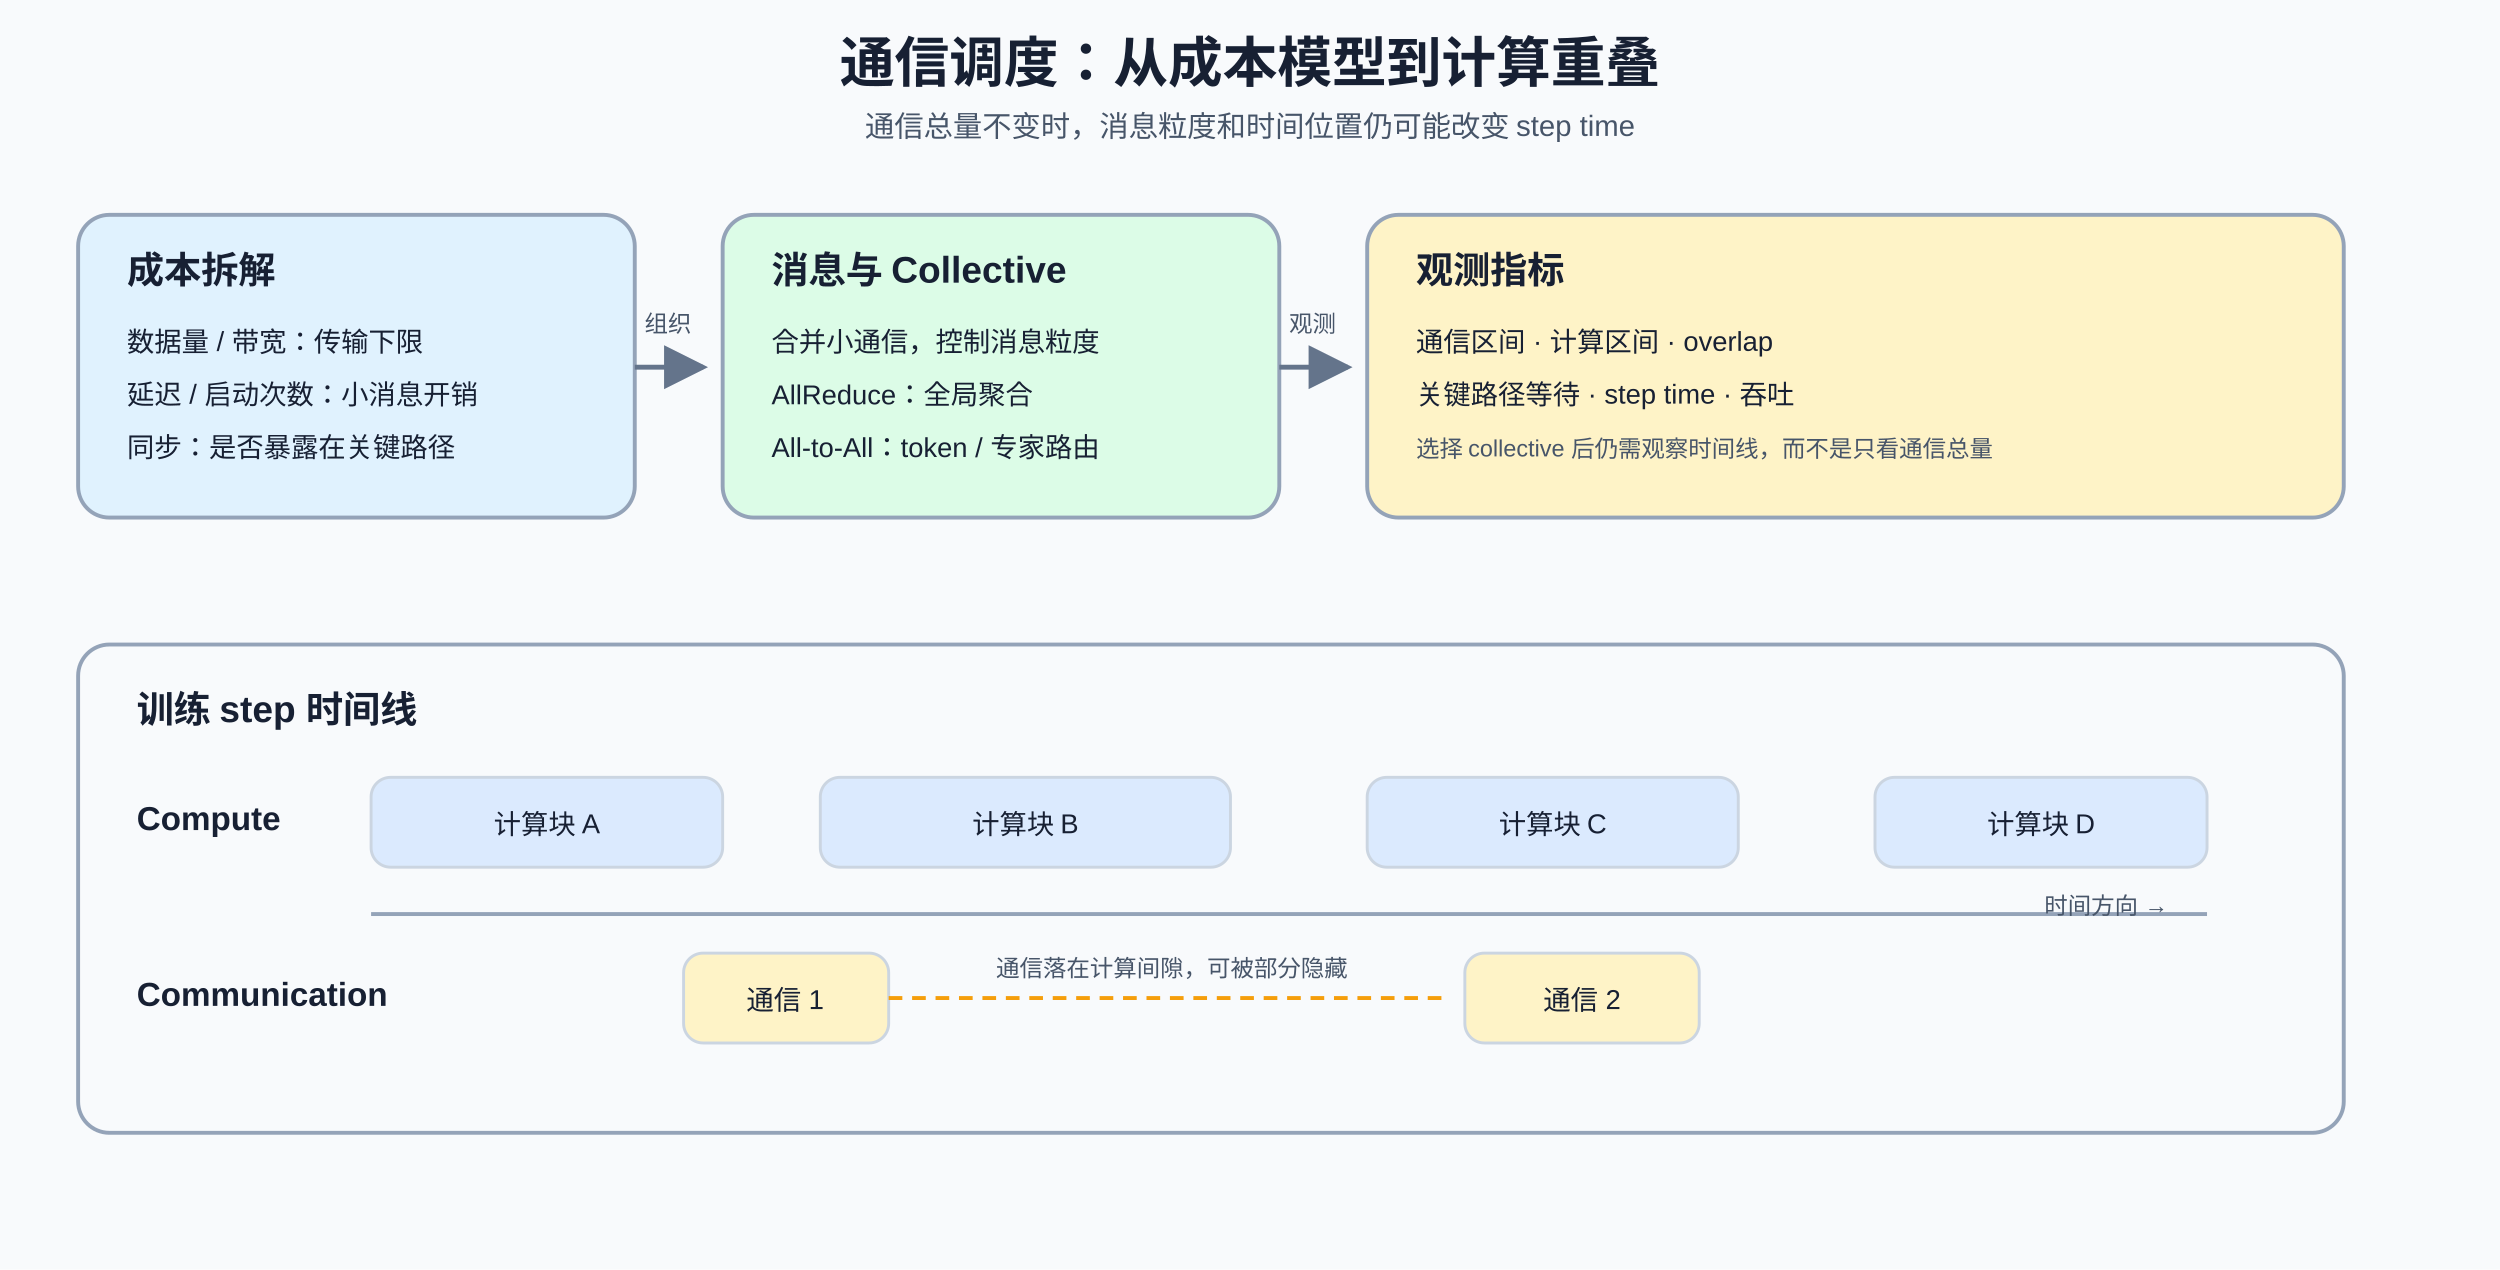
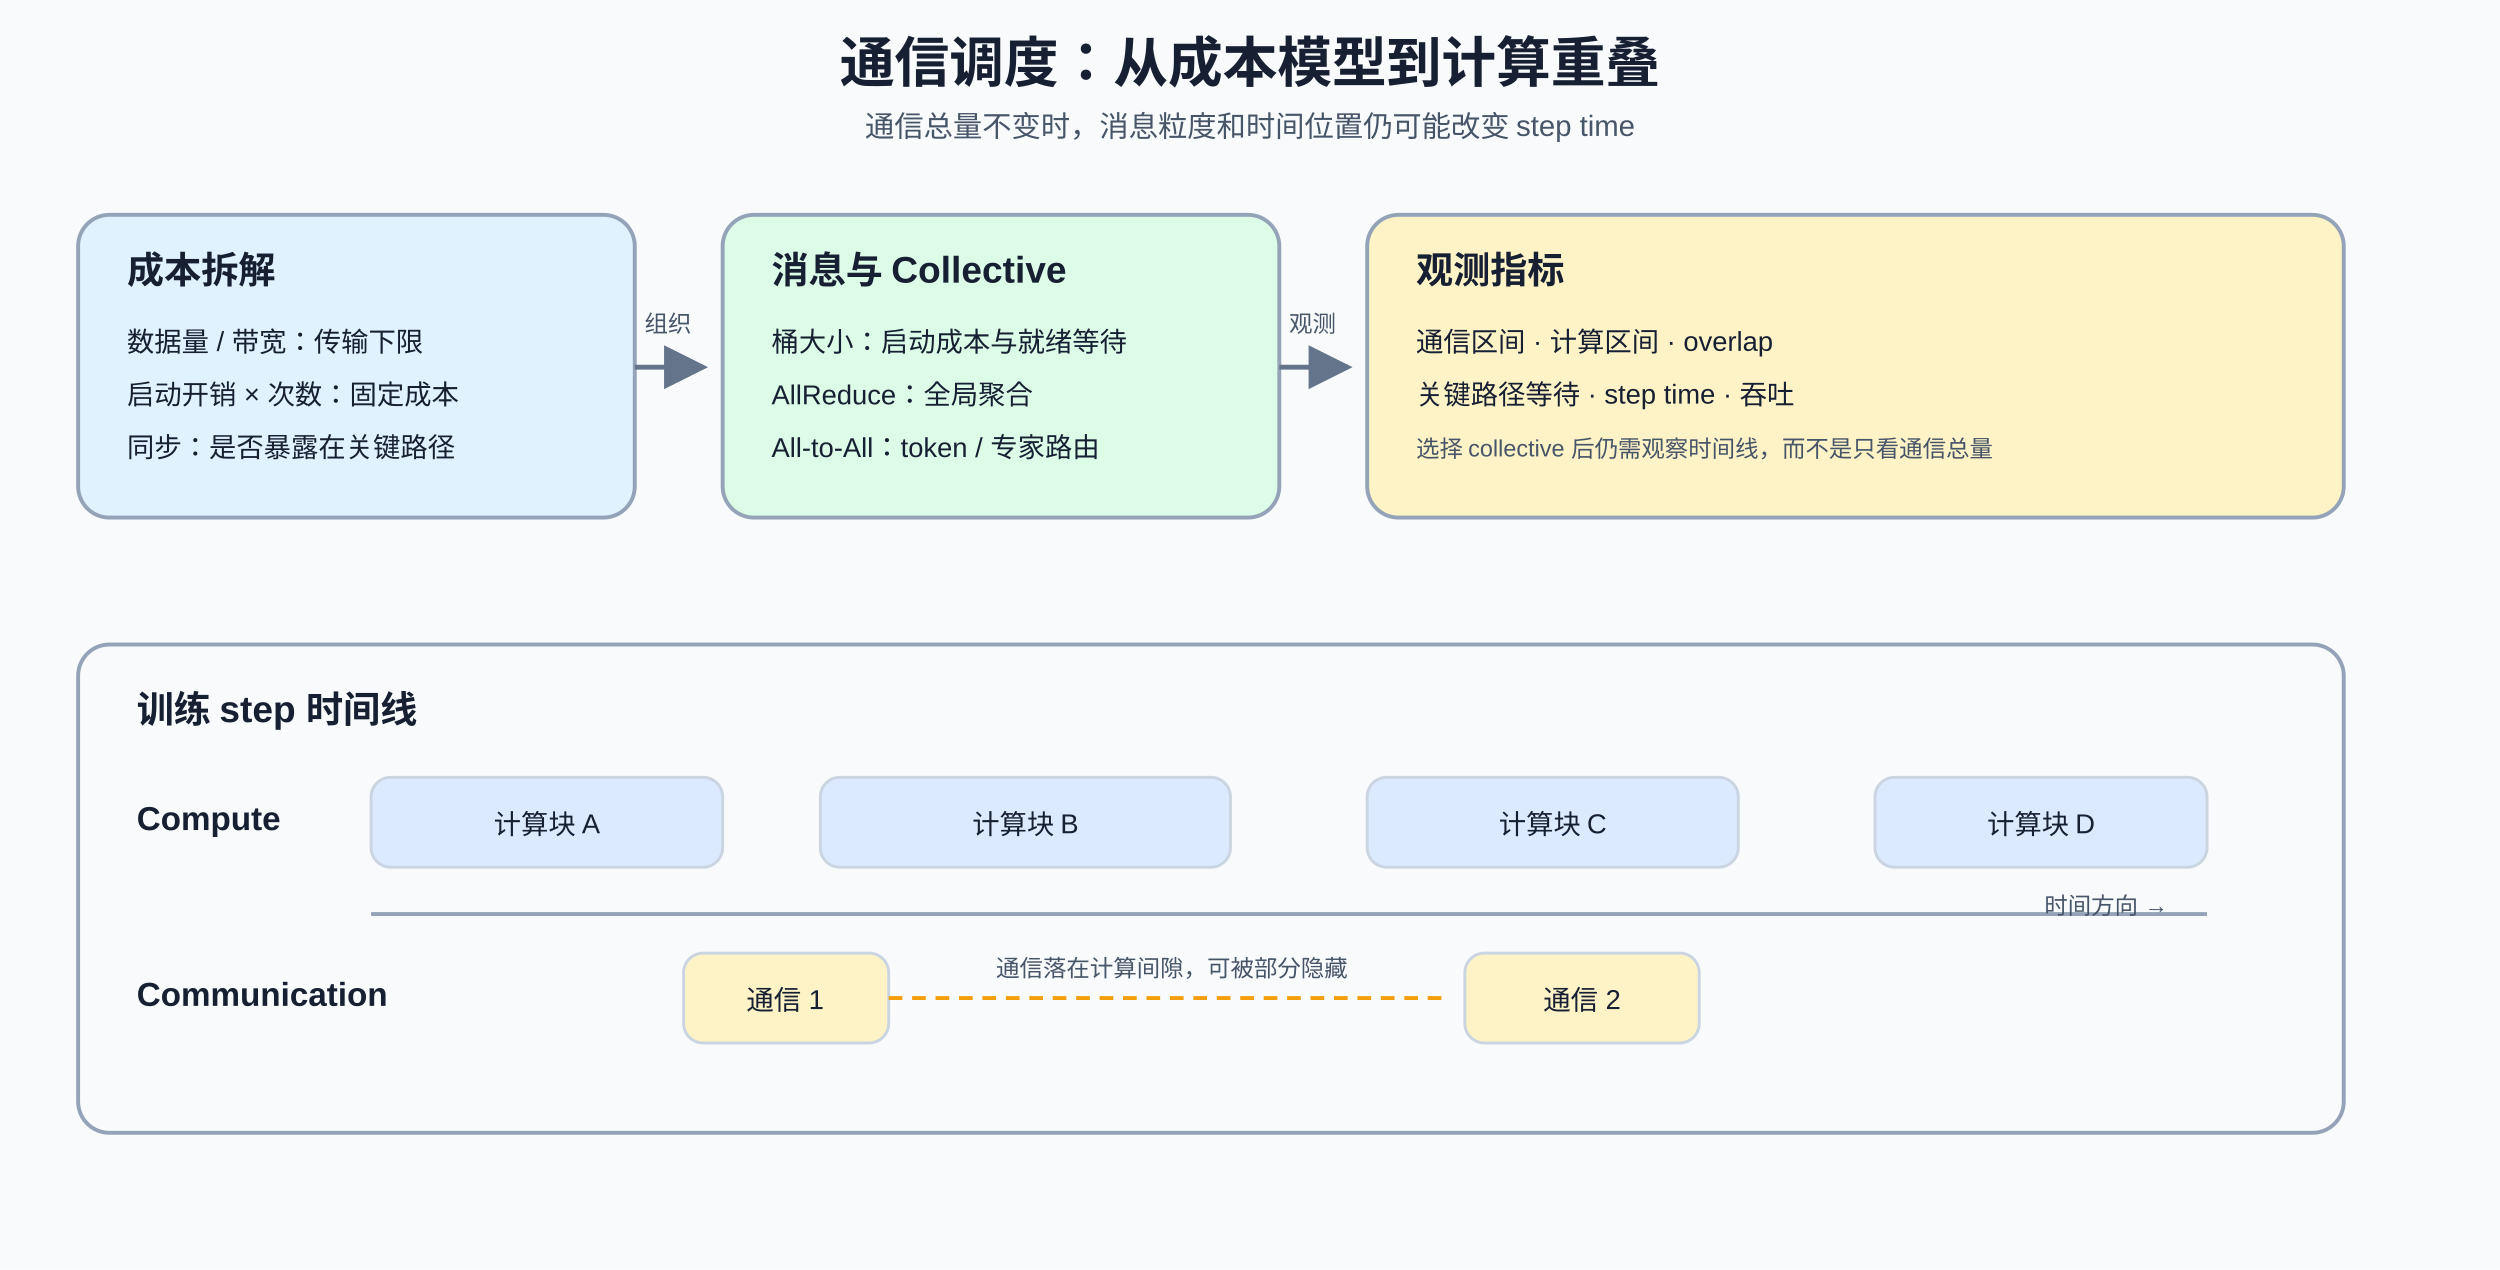
<svg xmlns="http://www.w3.org/2000/svg" width="1280" height="650" viewBox="0 0 1280 650" role="img" aria-labelledby="title desc">
  <defs>
    <marker id="a27" markerWidth="9" markerHeight="9" refX="8" refY="4.5" orient="auto">
      <path d="M0 0L9 4.5L0 9Z" fill="#64748b" />
    </marker>
    <style>
    text{font-family:Arial,'Microsoft YaHei',sans-serif;fill:#172033}.title{font-size:28px;font-weight:700}.sub{font-size:15px;fill:#475569}.group{font-size:19px;font-weight:700}.head{font-size:17px;font-weight:700}.body{font-size:14px}.small{font-size:12px;fill:#475569}.panel{stroke:#94a3b8;stroke-width:2;rx:16}.item{stroke:#cbd5e1;stroke-width:1.5;rx:10}.flow{stroke:#64748b;stroke-width:2.5;fill:none;marker-end:url(#a27)}
  </style>
  </defs>
  <rect width="1280" height="650" fill="#f8fafc" />
  <text x="640" y="42" text-anchor="middle" class="title">通信调度：从成本模型到计算重叠</text>
  <text x="640" y="70" text-anchor="middle" class="sub">通信总量不变时，消息粒度和时间位置仍可能改变 step time</text>
  <rect x="40" y="110" width="285" height="155" fill="#e0f2fe" class="panel" />
  <text x="65" y="145" class="group">成本拆解</text>
  <text x="65" y="180" class="body">数据量 / 带宽：传输下限</text>
-   <text x="65" y="207" class="body">延迟 / 启动次数：小消息开销</text>
+   <text x="65" y="207" class="body">启动开销 × 次数：固定成本</text>
  <text x="65" y="234" class="body">同步：是否暴露在关键路径</text>
  <rect x="370" y="110" width="285" height="155" fill="#dcfce7" class="panel" />
  <text x="395" y="145" class="group">消息与 Collective</text>
-   <text x="395" y="180" class="body">合并小通信，控制消息粒度</text>
+   <text x="395" y="180" class="body">桶大小：启动成本与就绪等待</text>
  <text x="395" y="207" class="body">AllReduce：全局聚合</text>
  <text x="395" y="234" class="body">All-to-All：token / 专家路由</text>
  <rect x="700" y="110" width="500" height="155" fill="#fef3c7" class="panel" />
  <text x="725" y="145" class="group">观测指标</text>
  <text x="725" y="180" class="body">通信区间 · 计算区间 · overlap</text>
  <text x="725" y="207" class="body">关键路径等待 · step time · 吞吐</text>
  <text x="725" y="234" class="small">选择 collective 后仍需观察时间线，而不是只看通信总量</text>
  <path d="M325 188H360" class="flow" />
  <path d="M655 188H690" class="flow" />
  <text x="342" y="170" text-anchor="middle" class="small">组织</text>
  <text x="672" y="170" text-anchor="middle" class="small">观测</text>
  <rect x="40" y="330" width="1160" height="250" fill="#f8fafc" stroke="#94a3b8" stroke-width="2" rx="16" />
  <text x="70" y="370" class="group">训练 step 时间线</text>
  <text x="70" y="425" class="head">Compute</text>
  <rect x="190" y="398" width="180" height="46" fill="#dbeafe" class="item" />
  <text x="280" y="427" text-anchor="middle" class="body">计算块 A</text>
  <rect x="420" y="398" width="210" height="46" fill="#dbeafe" class="item" />
  <text x="525" y="427" text-anchor="middle" class="body">计算块 B</text>
  <rect x="700" y="398" width="190" height="46" fill="#dbeafe" class="item" />
  <text x="795" y="427" text-anchor="middle" class="body">计算块 C</text>
  <rect x="960" y="398" width="170" height="46" fill="#dbeafe" class="item" />
  <text x="1045" y="427" text-anchor="middle" class="body">计算块 D</text>
  <text x="70" y="515" class="head">Communication</text>
  <rect x="350" y="488" width="105" height="46" fill="#fef3c7" class="item" />
  <text x="402" y="517" text-anchor="middle" class="body">通信 1</text>
  <rect x="750" y="488" width="120" height="46" fill="#fef3c7" class="item" />
  <text x="810" y="517" text-anchor="middle" class="body">通信 2</text>
  <path d="M455 511H740" stroke="#f59e0b" stroke-width="2" stroke-dasharray="7 5" />
  <text x="600" y="500" text-anchor="middle" class="small">通信落在计算间隙，可被部分隐藏</text>
  <path d="M190 468H1130" stroke="#94a3b8" stroke-width="2" />
  <text x="1110" y="468" text-anchor="end" class="small">时间方向 →</text>
</svg>
